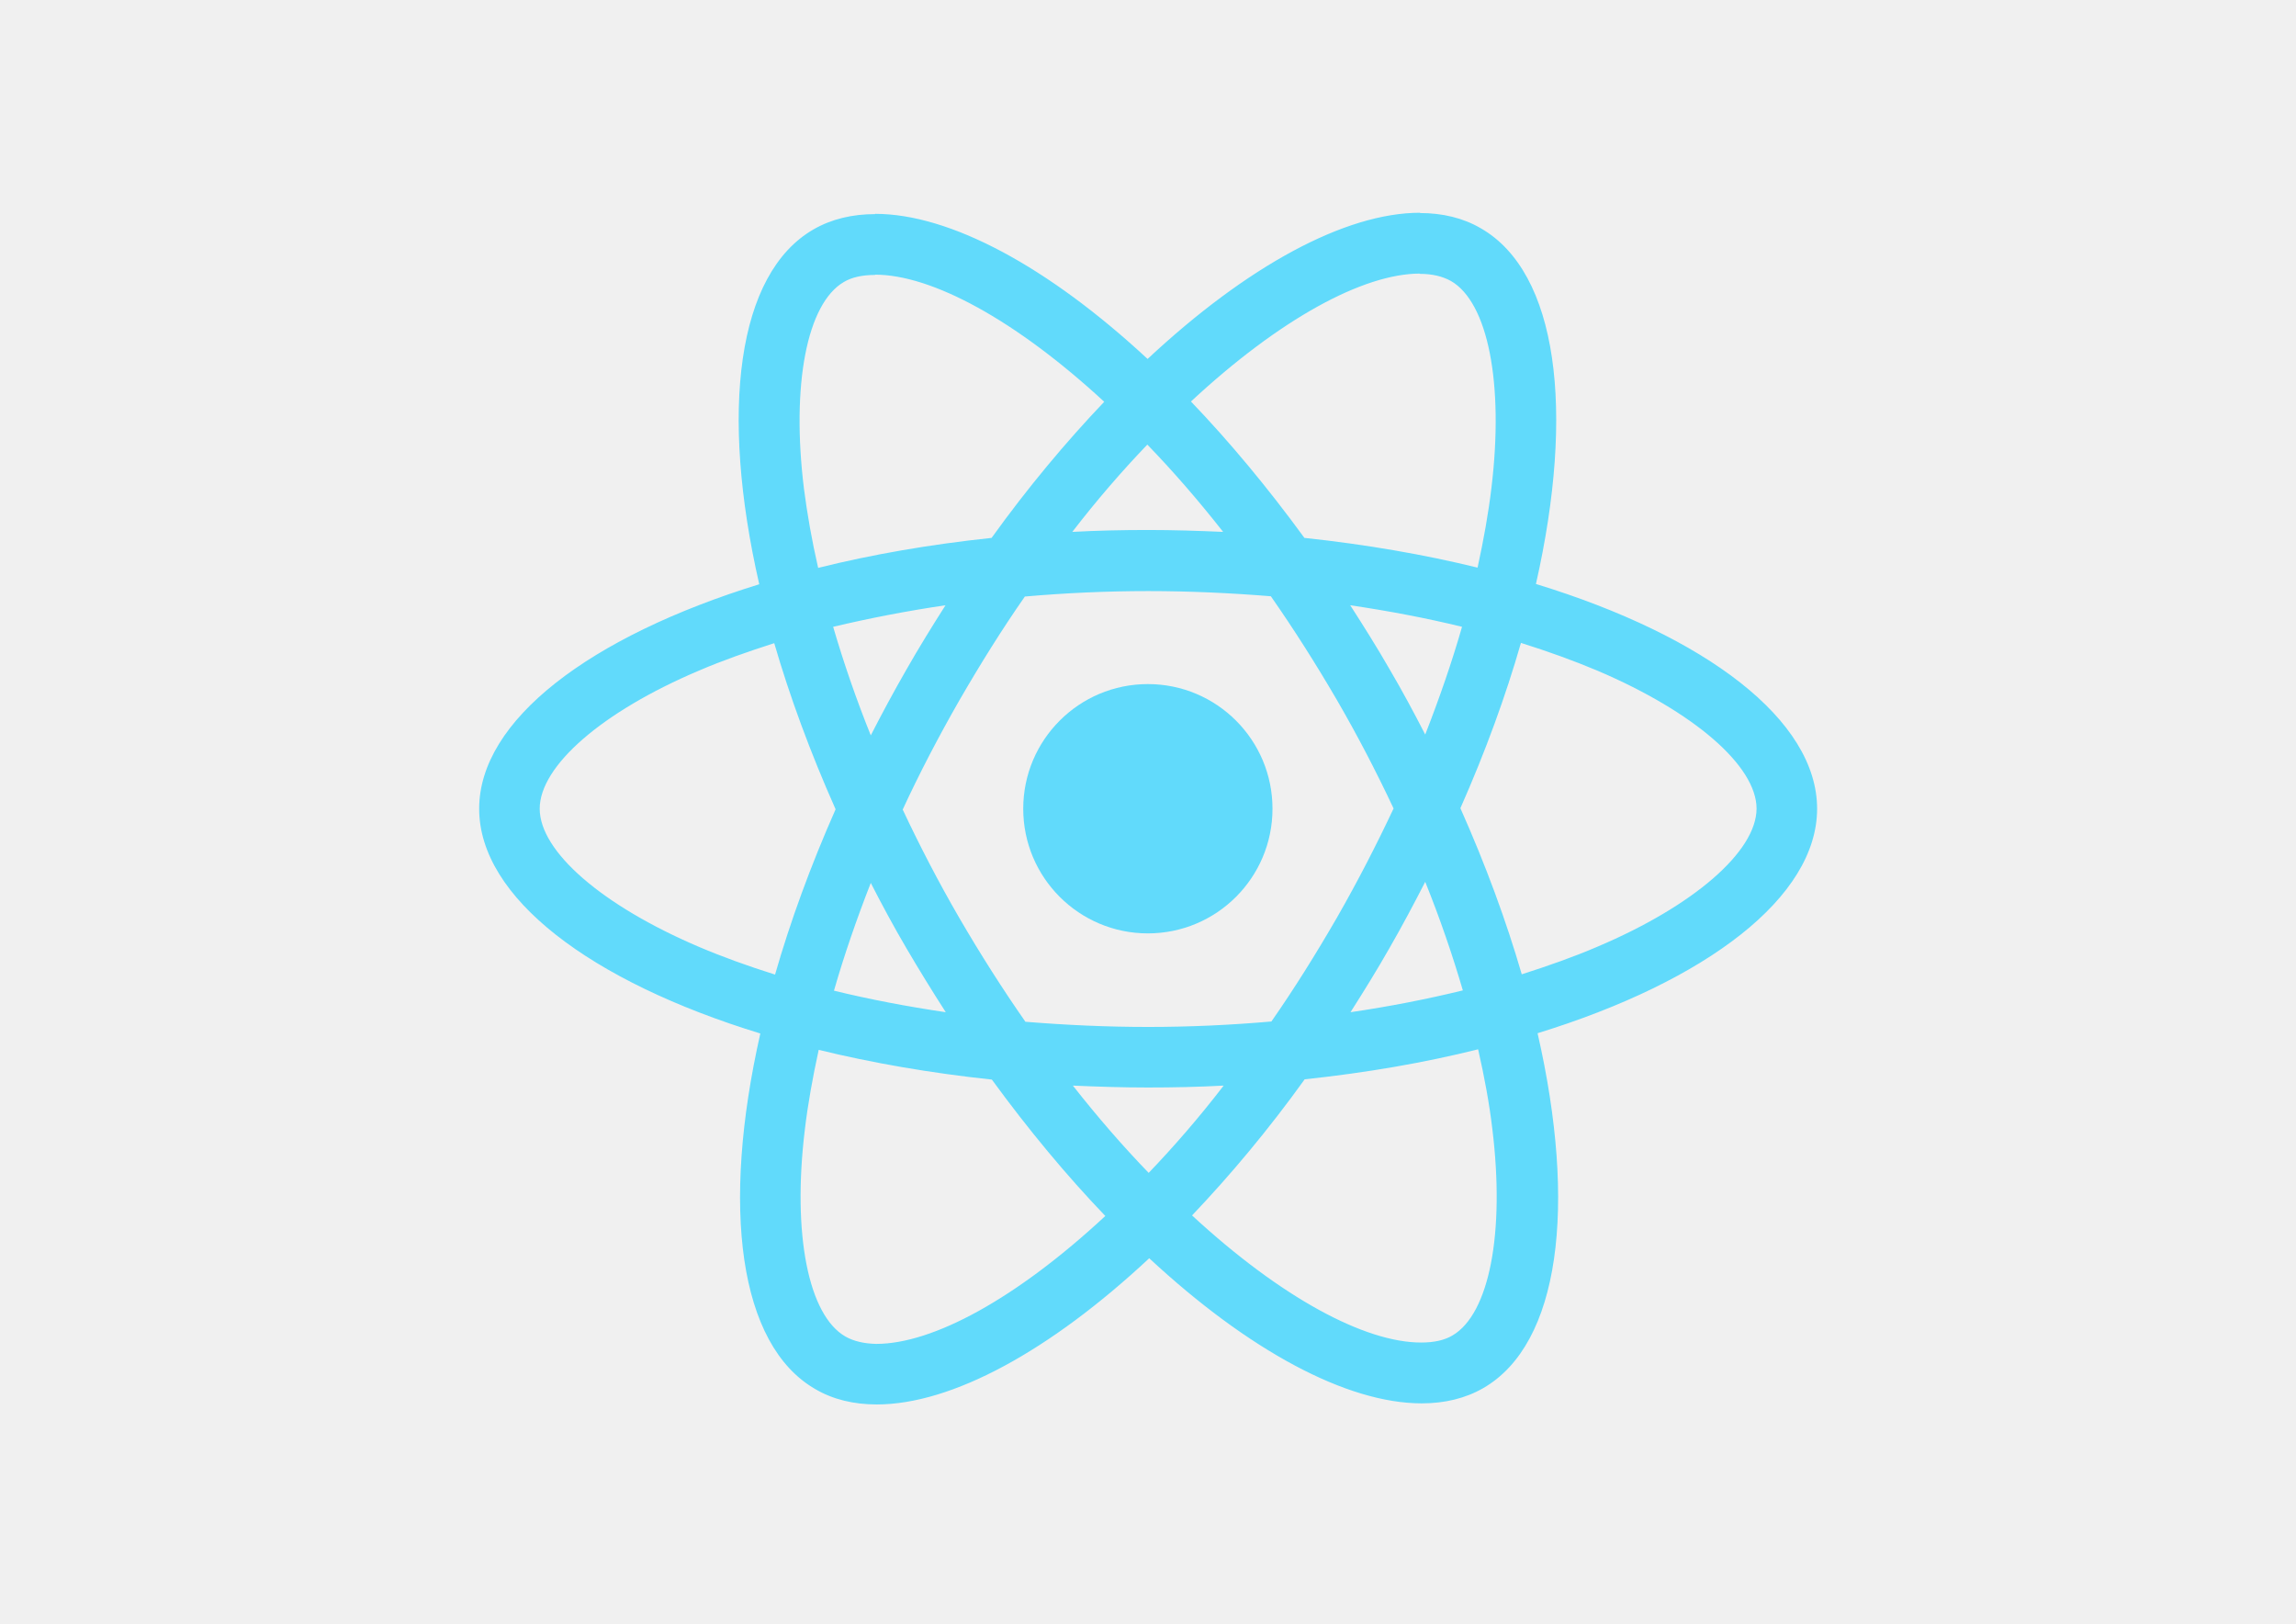
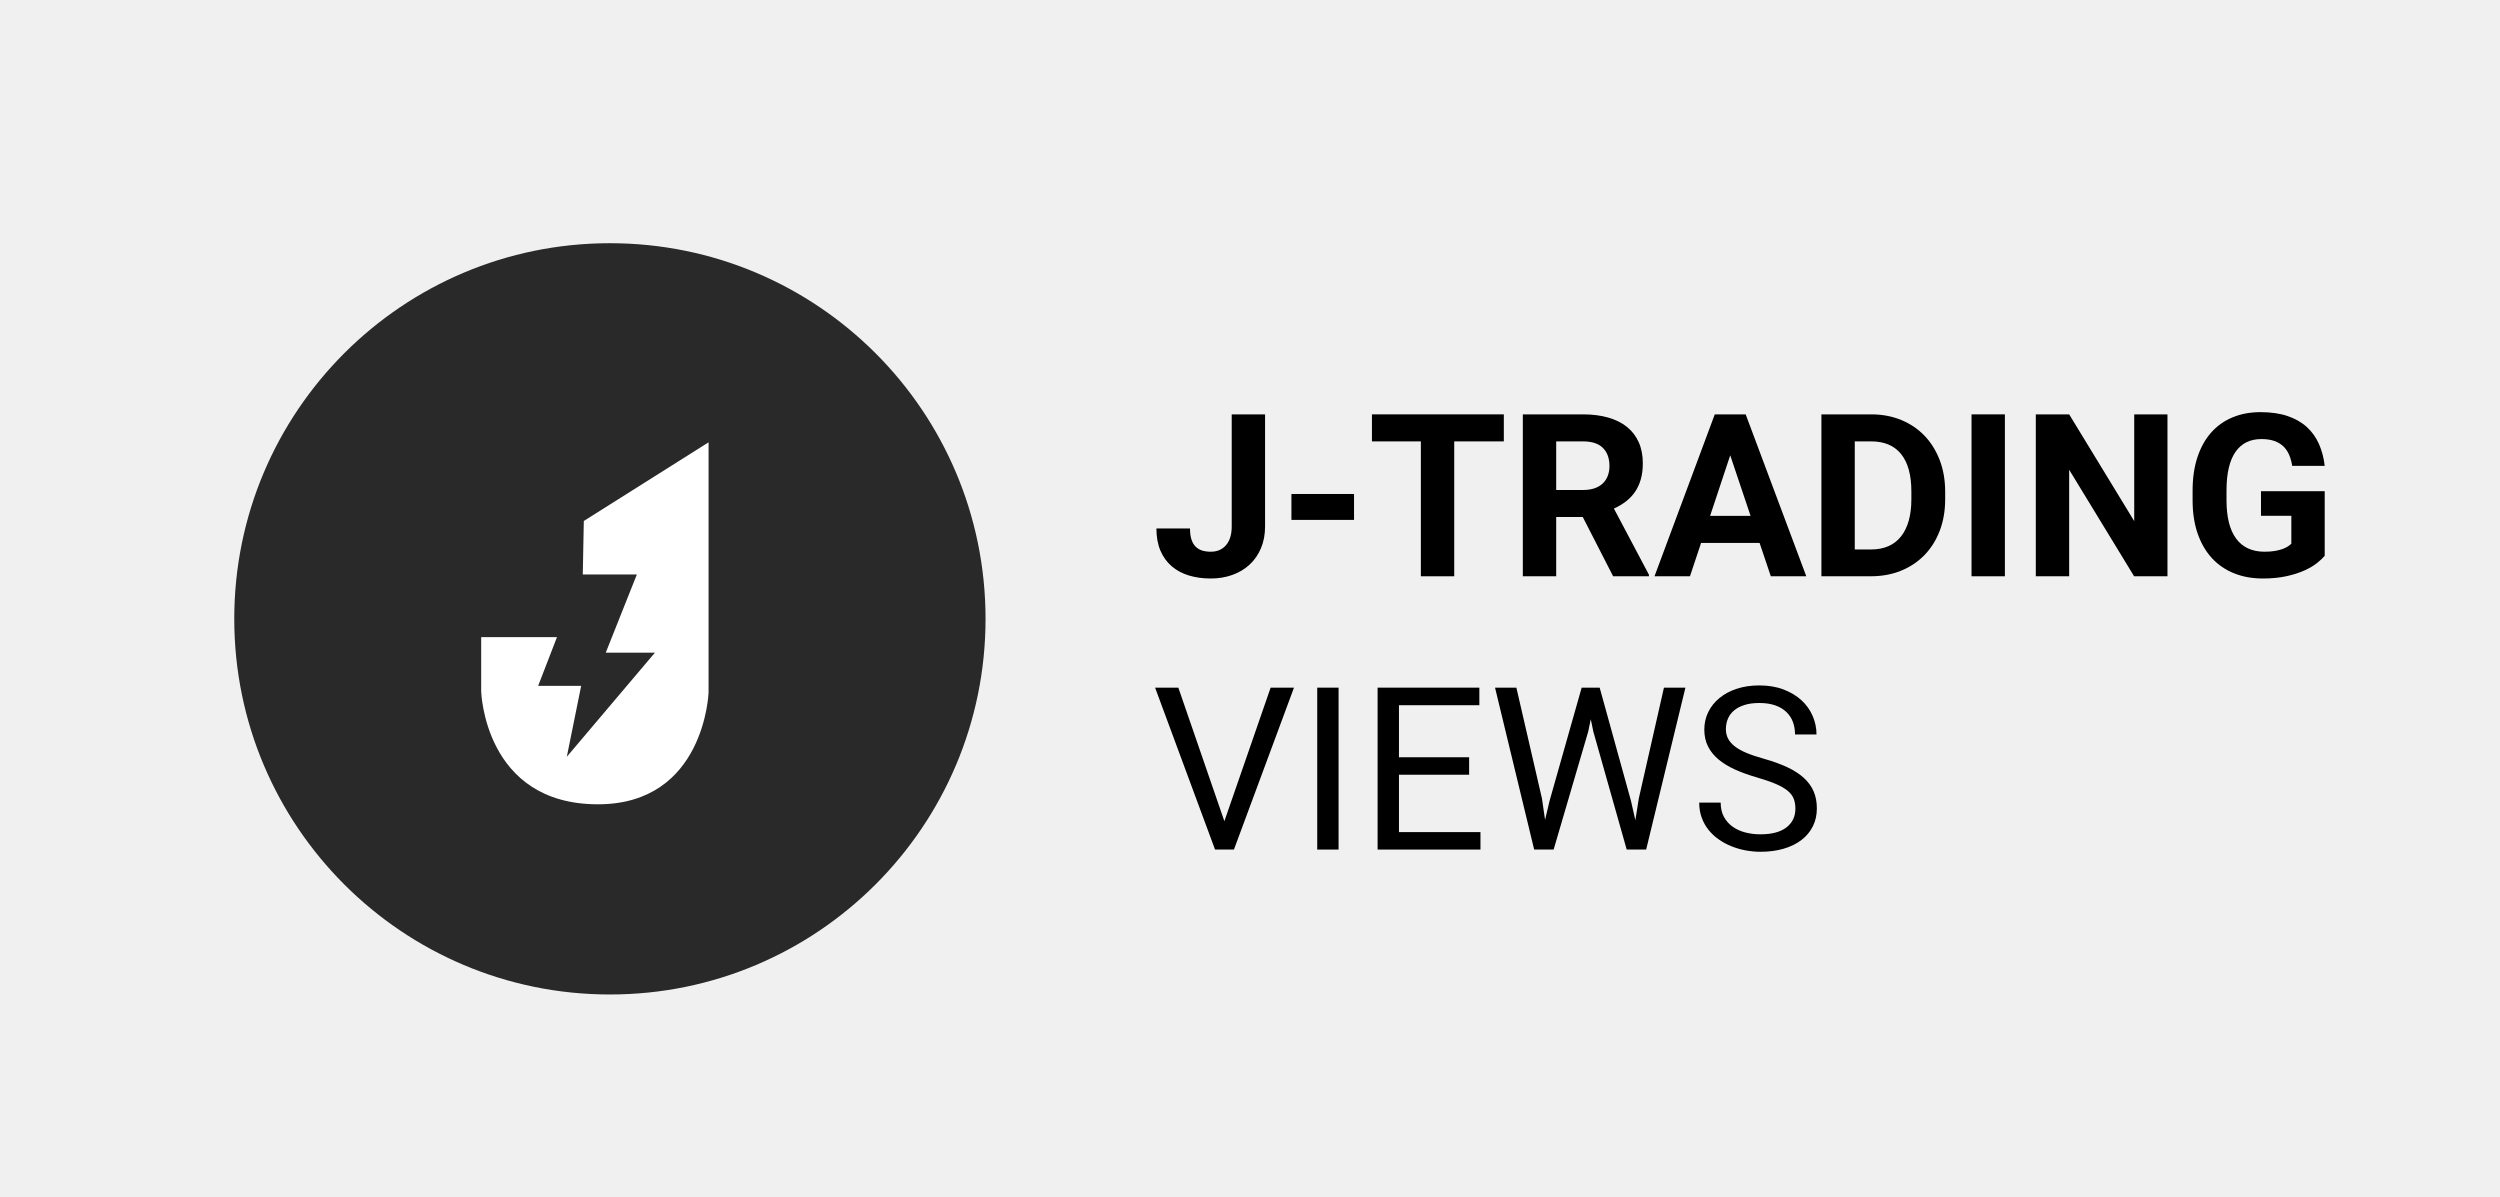
- <svg xmlns="http://www.w3.org/2000/svg" viewBox="0 0 841.9 595.3">
-   <g fill="#61DAFB">
-     <path d="M666.3 296.5c0-32.5-40.7-63.3-103.1-82.4 14.4-63.6 8-114.2-20.2-130.4-6.5-3.8-14.1-5.6-22.4-5.6v22.3c4.6 0 8.3.9 11.4 2.6 13.6 7.8 19.5 37.5 14.9 75.7-1.1 9.4-2.9 19.3-5.1 29.4-19.6-4.8-41-8.5-63.5-10.9-13.5-18.5-27.5-35.3-41.6-50 32.6-30.3 63.2-46.9 84-46.9V78c-27.5 0-63.5 19.6-99.9 53.6-36.4-33.8-72.4-53.2-99.9-53.2v22.3c20.7 0 51.4 16.5 84 46.6-14 14.7-28 31.4-41.3 49.9-22.6 2.4-44 6.1-63.6 11-2.3-10-4-19.7-5.2-29-4.7-38.2 1.1-67.9 14.6-75.8 3-1.8 6.9-2.6 11.5-2.6V78.5c-8.4 0-16 1.8-22.6 5.6-28.1 16.2-34.4 66.7-19.9 130.1-62.2 19.2-102.7 49.9-102.7 82.3 0 32.5 40.7 63.3 103.1 82.4-14.4 63.6-8 114.2 20.2 130.4 6.5 3.8 14.1 5.6 22.5 5.6 27.5 0 63.5-19.6 99.9-53.6 36.4 33.8 72.4 53.2 99.9 53.2 8.4 0 16-1.8 22.6-5.6 28.1-16.2 34.4-66.7 19.9-130.1 62-19.1 102.5-49.9 102.5-82.3zm-130.2-66.7c-3.7 12.9-8.3 26.2-13.5 39.5-4.1-8-8.4-16-13.1-24-4.6-8-9.5-15.8-14.4-23.4 14.2 2.1 27.9 4.7 41 7.9zm-45.8 106.5c-7.8 13.5-15.8 26.3-24.1 38.2-14.9 1.3-30 2-45.2 2-15.1 0-30.2-.7-45-1.9-8.3-11.9-16.4-24.6-24.2-38-7.6-13.1-14.5-26.4-20.8-39.8 6.2-13.4 13.2-26.8 20.7-39.9 7.8-13.5 15.8-26.3 24.1-38.2 14.9-1.3 30-2 45.2-2 15.1 0 30.2.7 45 1.9 8.3 11.9 16.4 24.6 24.2 38 7.6 13.1 14.5 26.4 20.8 39.8-6.3 13.4-13.2 26.8-20.7 39.9zm32.3-13c5.4 13.4 10 26.8 13.8 39.8-13.1 3.2-26.9 5.9-41.2 8 4.9-7.7 9.8-15.6 14.4-23.7 4.6-8 8.9-16.1 13-24.1zM421.2 430c-9.3-9.6-18.6-20.3-27.8-32 9 .4 18.2.7 27.5.7 9.4 0 18.7-.2 27.8-.7-9 11.7-18.3 22.4-27.5 32zm-74.4-58.9c-14.2-2.1-27.9-4.7-41-7.9 3.7-12.9 8.3-26.2 13.5-39.5 4.1 8 8.4 16 13.1 24 4.7 8 9.5 15.8 14.4 23.4zM420.7 163c9.3 9.6 18.6 20.3 27.8 32-9-.4-18.2-.7-27.5-.7-9.4 0-18.7.2-27.8.7 9-11.7 18.3-22.4 27.5-32zm-74 58.9c-4.9 7.7-9.8 15.6-14.4 23.7-4.6 8-8.9 16-13 24-5.4-13.4-10-26.8-13.8-39.8 13.1-3.1 26.9-5.8 41.2-7.9zm-90.5 125.2c-35.4-15.1-58.3-34.9-58.3-50.6 0-15.7 22.9-35.6 58.3-50.6 8.6-3.7 18-7 27.7-10.1 5.7 19.6 13.2 40 22.5 60.9-9.2 20.8-16.6 41.1-22.2 60.6-9.9-3.1-19.3-6.5-28-10.2zM310 490c-13.6-7.8-19.5-37.5-14.9-75.7 1.1-9.4 2.9-19.3 5.1-29.4 19.6 4.8 41 8.5 63.5 10.9 13.5 18.5 27.5 35.3 41.6 50-32.6 30.3-63.2 46.9-84 46.9-4.5-.1-8.3-1-11.3-2.7zm237.2-76.2c4.7 38.2-1.1 67.9-14.6 75.8-3 1.8-6.9 2.6-11.5 2.6-20.7 0-51.4-16.5-84-46.6 14-14.7 28-31.4 41.3-49.9 22.6-2.4 44-6.1 63.6-11 2.3 10.1 4.1 19.8 5.2 29.1zm38.5-66.7c-8.6 3.7-18 7-27.7 10.1-5.7-19.6-13.2-40-22.5-60.9 9.2-20.8 16.6-41.1 22.2-60.6 9.9 3.1 19.3 6.5 28.1 10.2 35.4 15.1 58.3 34.9 58.3 50.6-.1 15.7-23 35.6-58.4 50.6zM320.8 78.4z" />
-     <circle cx="420.9" cy="296.5" r="45.7" />
-     <path d="M520.5 78.1z" />
+ <svg xmlns="http://www.w3.org/2000/svg" version="1.1" id="Capa_1" x="0px" y="0px" viewBox="117 305 466 223" style="enable-background:new 117 305 466 223;" xml:space="preserve">
+   <circle style="fill:#292929;" cx="230.686" cy="420.353" r="70.02" />
+   <path style="fill:#FFFFFF;" d="M225.823,402.111l23.254-14.663v46.623c0,0-0.687,20.849-20.619,20.849  c-21.23,0-21.765-21.078-21.765-21.078v-10.081h9.699h4.429l-3.513,9.088h8.019l-2.673,13.212l16.419-19.398h-9.164l5.804-14.586  h-10.081L225.823,402.111z" />
+   <g>
+     <path d="M346.591,382.238h6.218v20.894c0,1.507-0.256,2.86-0.767,4.063c-0.512,1.202-1.22,2.222-2.125,3.058   s-1.976,1.476-3.213,1.917c-1.236,0.442-2.573,0.664-4.011,0.664c-1.479,0-2.836-0.188-4.073-0.561   c-1.236-0.373-2.304-0.942-3.202-1.71c-0.898-0.767-1.6-1.733-2.104-2.901c-0.505-1.168-0.757-2.553-0.757-4.156h6.26   c0,0.815,0.09,1.5,0.27,2.052c0.18,0.554,0.438,0.999,0.777,1.337c0.339,0.339,0.746,0.581,1.223,0.726   c0.477,0.146,1.013,0.218,1.606,0.218c1.188,0,2.135-0.407,2.84-1.223s1.058-1.976,1.058-3.482V382.238z" />
+     <path d="M369.392,401.909h-11.67v-4.83h11.67V401.909z" />
+     <path d="M397.312,387.275h-9.244v25.143h-6.219v-25.143h-9.12v-5.037h24.583V387.275z" />
+     <path d="M412.028,401.37h-4.954v11.048h-6.219v-30.18h11.214c1.741,0,3.303,0.197,4.685,0.591c1.382,0.394,2.55,0.974,3.503,1.741   c0.954,0.767,1.686,1.717,2.197,2.85c0.511,1.133,0.767,2.446,0.767,3.938c0,1.106-0.124,2.097-0.373,2.975   c-0.248,0.878-0.607,1.658-1.077,2.342c-0.471,0.685-1.037,1.282-1.7,1.793c-0.663,0.512-1.409,0.954-2.238,1.327l6.529,12.333   v0.29h-6.675L412.028,401.37z M407.074,396.333h5.016c0.815,0,1.53-0.106,2.146-0.321c0.615-0.214,1.126-0.519,1.534-0.912   c0.407-0.394,0.715-0.863,0.922-1.409c0.208-0.546,0.312-1.157,0.312-1.834c0-1.423-0.404-2.542-1.213-3.358   s-2.049-1.223-3.721-1.223h-4.995V396.333z" />
+     <path d="M444.986,406.199h-10.903l-2.073,6.219h-6.611l11.234-30.18h5.762l11.297,30.18h-6.612L444.986,406.199z M435.762,401.163   h7.545l-3.793-11.297L435.762,401.163z" />
+     <path d="M456.51,412.418v-30.18h9.286c2.031,0,3.894,0.349,5.586,1.047c1.693,0.698,3.144,1.679,4.354,2.943   c1.209,1.264,2.152,2.781,2.829,4.549c0.677,1.769,1.016,3.731,1.016,5.887v1.368c0,2.155-0.335,4.114-1.005,5.876   c-0.671,1.762-1.617,3.275-2.84,4.539c-1.223,1.265-2.685,2.242-4.384,2.934c-1.7,0.69-3.572,1.036-5.617,1.036H456.51z    M462.729,387.275v20.148h3.006c2.459,0,4.332-0.812,5.617-2.436s1.928-3.941,1.928-6.954v-1.41c0-3.067-0.636-5.392-1.907-6.975   c-1.271-1.582-3.13-2.374-5.576-2.374H462.729z" />
+     <path d="M490.711,412.418h-6.218v-30.18h6.218V412.418z" />
+     <path d="M521.016,412.418h-6.218l-12.105-19.857v19.857h-6.219v-30.18h6.219l12.126,19.898v-19.898h6.197V412.418z" />
+     <path d="M550.325,408.604c-0.359,0.428-0.85,0.888-1.472,1.378s-1.402,0.946-2.343,1.368c-0.939,0.422-2.049,0.774-3.326,1.057   c-1.278,0.283-2.747,0.426-4.405,0.426c-1.948,0-3.728-0.321-5.337-0.964c-1.61-0.643-2.988-1.586-4.136-2.83   c-1.146-1.243-2.034-2.771-2.663-4.581c-0.629-1.81-0.943-3.883-0.943-6.218v-1.783c0-2.334,0.301-4.411,0.901-6.228   c0.602-1.817,1.451-3.348,2.55-4.591s2.429-2.19,3.99-2.84s3.296-0.974,5.203-0.974c1.962,0,3.658,0.246,5.088,0.736   c1.431,0.491,2.626,1.178,3.586,2.063c0.961,0.884,1.711,1.941,2.249,3.171c0.539,1.23,0.892,2.577,1.058,4.042h-6.053   c-0.124-0.76-0.318-1.447-0.58-2.062c-0.263-0.615-0.622-1.14-1.078-1.576c-0.456-0.435-1.02-0.77-1.689-1.005   c-0.67-0.234-1.468-0.352-2.394-0.352c-2.129,0-3.745,0.805-4.851,2.415c-1.105,1.61-1.658,3.998-1.658,7.162v1.824   c0,3.164,0.601,5.555,1.804,7.172c1.202,1.616,2.964,2.425,5.285,2.425c0.746,0,1.396-0.048,1.948-0.145s1.026-0.218,1.42-0.363   c0.394-0.145,0.722-0.304,0.984-0.477s0.478-0.342,0.643-0.508v-5.203h-5.658v-4.58h11.877V408.604z" />
+     <path d="M345.223,458.073l8.622-24.895h4.354l-11.193,30.18h-3.523l-11.173-30.18h4.332L345.223,458.073z" />
+     <path d="M366.511,463.358h-3.98v-30.18h3.98V463.358z" />
+     <path d="M390.845,449.408h-13.08v10.696h15.194v3.254h-19.174v-30.18h18.966v3.274h-14.986v9.701h13.08V449.408z" />
+     <path d="M404.421,453.845l0.58,3.979l0.85-3.586l5.97-21.06h3.358l5.824,21.06l0.829,3.648l0.643-4.063l4.685-20.645h4.001   l-7.317,30.18h-3.627l-6.219-21.992l-0.477-2.301l-0.477,2.301l-6.446,21.992h-3.628l-7.296-30.18h3.979L404.421,453.845z" />
+     <path d="M451.66,455.73c0-0.705-0.107-1.326-0.321-1.865c-0.215-0.539-0.595-1.033-1.14-1.482c-0.547-0.448-1.282-0.87-2.208-1.265   c-0.926-0.394-2.101-0.798-3.523-1.212c-1.492-0.429-2.844-0.915-4.053-1.462c-1.209-0.545-2.238-1.174-3.088-1.886   c-0.851-0.712-1.503-1.523-1.959-2.436s-0.685-1.955-0.685-3.13s0.245-2.263,0.736-3.265c0.49-1.002,1.185-1.872,2.083-2.612   c0.898-0.738,1.976-1.315,3.233-1.73c1.258-0.414,2.66-0.622,4.208-0.622c1.699,0,3.213,0.256,4.539,0.768   c1.327,0.511,2.442,1.188,3.348,2.031s1.593,1.817,2.063,2.923s0.705,2.245,0.705,3.42h-4.001c0-0.843-0.135-1.624-0.404-2.343   c-0.27-0.718-0.681-1.34-1.233-1.865s-1.243-0.933-2.072-1.223s-1.811-0.436-2.943-0.436c-1.064,0-1.99,0.124-2.777,0.373   c-0.788,0.249-1.438,0.591-1.948,1.026c-0.512,0.435-0.892,0.95-1.141,1.544c-0.249,0.595-0.373,1.243-0.373,1.948   c0,0.636,0.135,1.216,0.404,1.741s0.688,1.009,1.254,1.451s1.296,0.85,2.187,1.223c0.892,0.373,1.959,0.732,3.203,1.078   c1.713,0.483,3.191,1.02,4.436,1.606c1.243,0.587,2.27,1.254,3.078,2s1.409,1.583,1.804,2.508c0.394,0.927,0.59,1.977,0.59,3.151   c0,1.229-0.248,2.342-0.746,3.337c-0.497,0.995-1.205,1.845-2.124,2.55c-0.919,0.704-2.024,1.247-3.316,1.627   c-1.293,0.38-2.733,0.57-4.322,0.57c-0.926,0-1.852-0.087-2.777-0.26s-1.813-0.432-2.663-0.777   c-0.851-0.345-1.638-0.773-2.363-1.285c-0.726-0.511-1.357-1.105-1.896-1.782s-0.961-1.438-1.265-2.28s-0.456-1.769-0.456-2.777   h4.001c0,1.036,0.203,1.925,0.611,2.663c0.407,0.74,0.953,1.352,1.637,1.835c0.685,0.483,1.472,0.839,2.363,1.067   c0.892,0.228,1.827,0.342,2.809,0.342c2.101,0,3.711-0.428,4.83-1.285C451.101,458.377,451.66,457.209,451.66,455.73z" />
  </g>
</svg>
